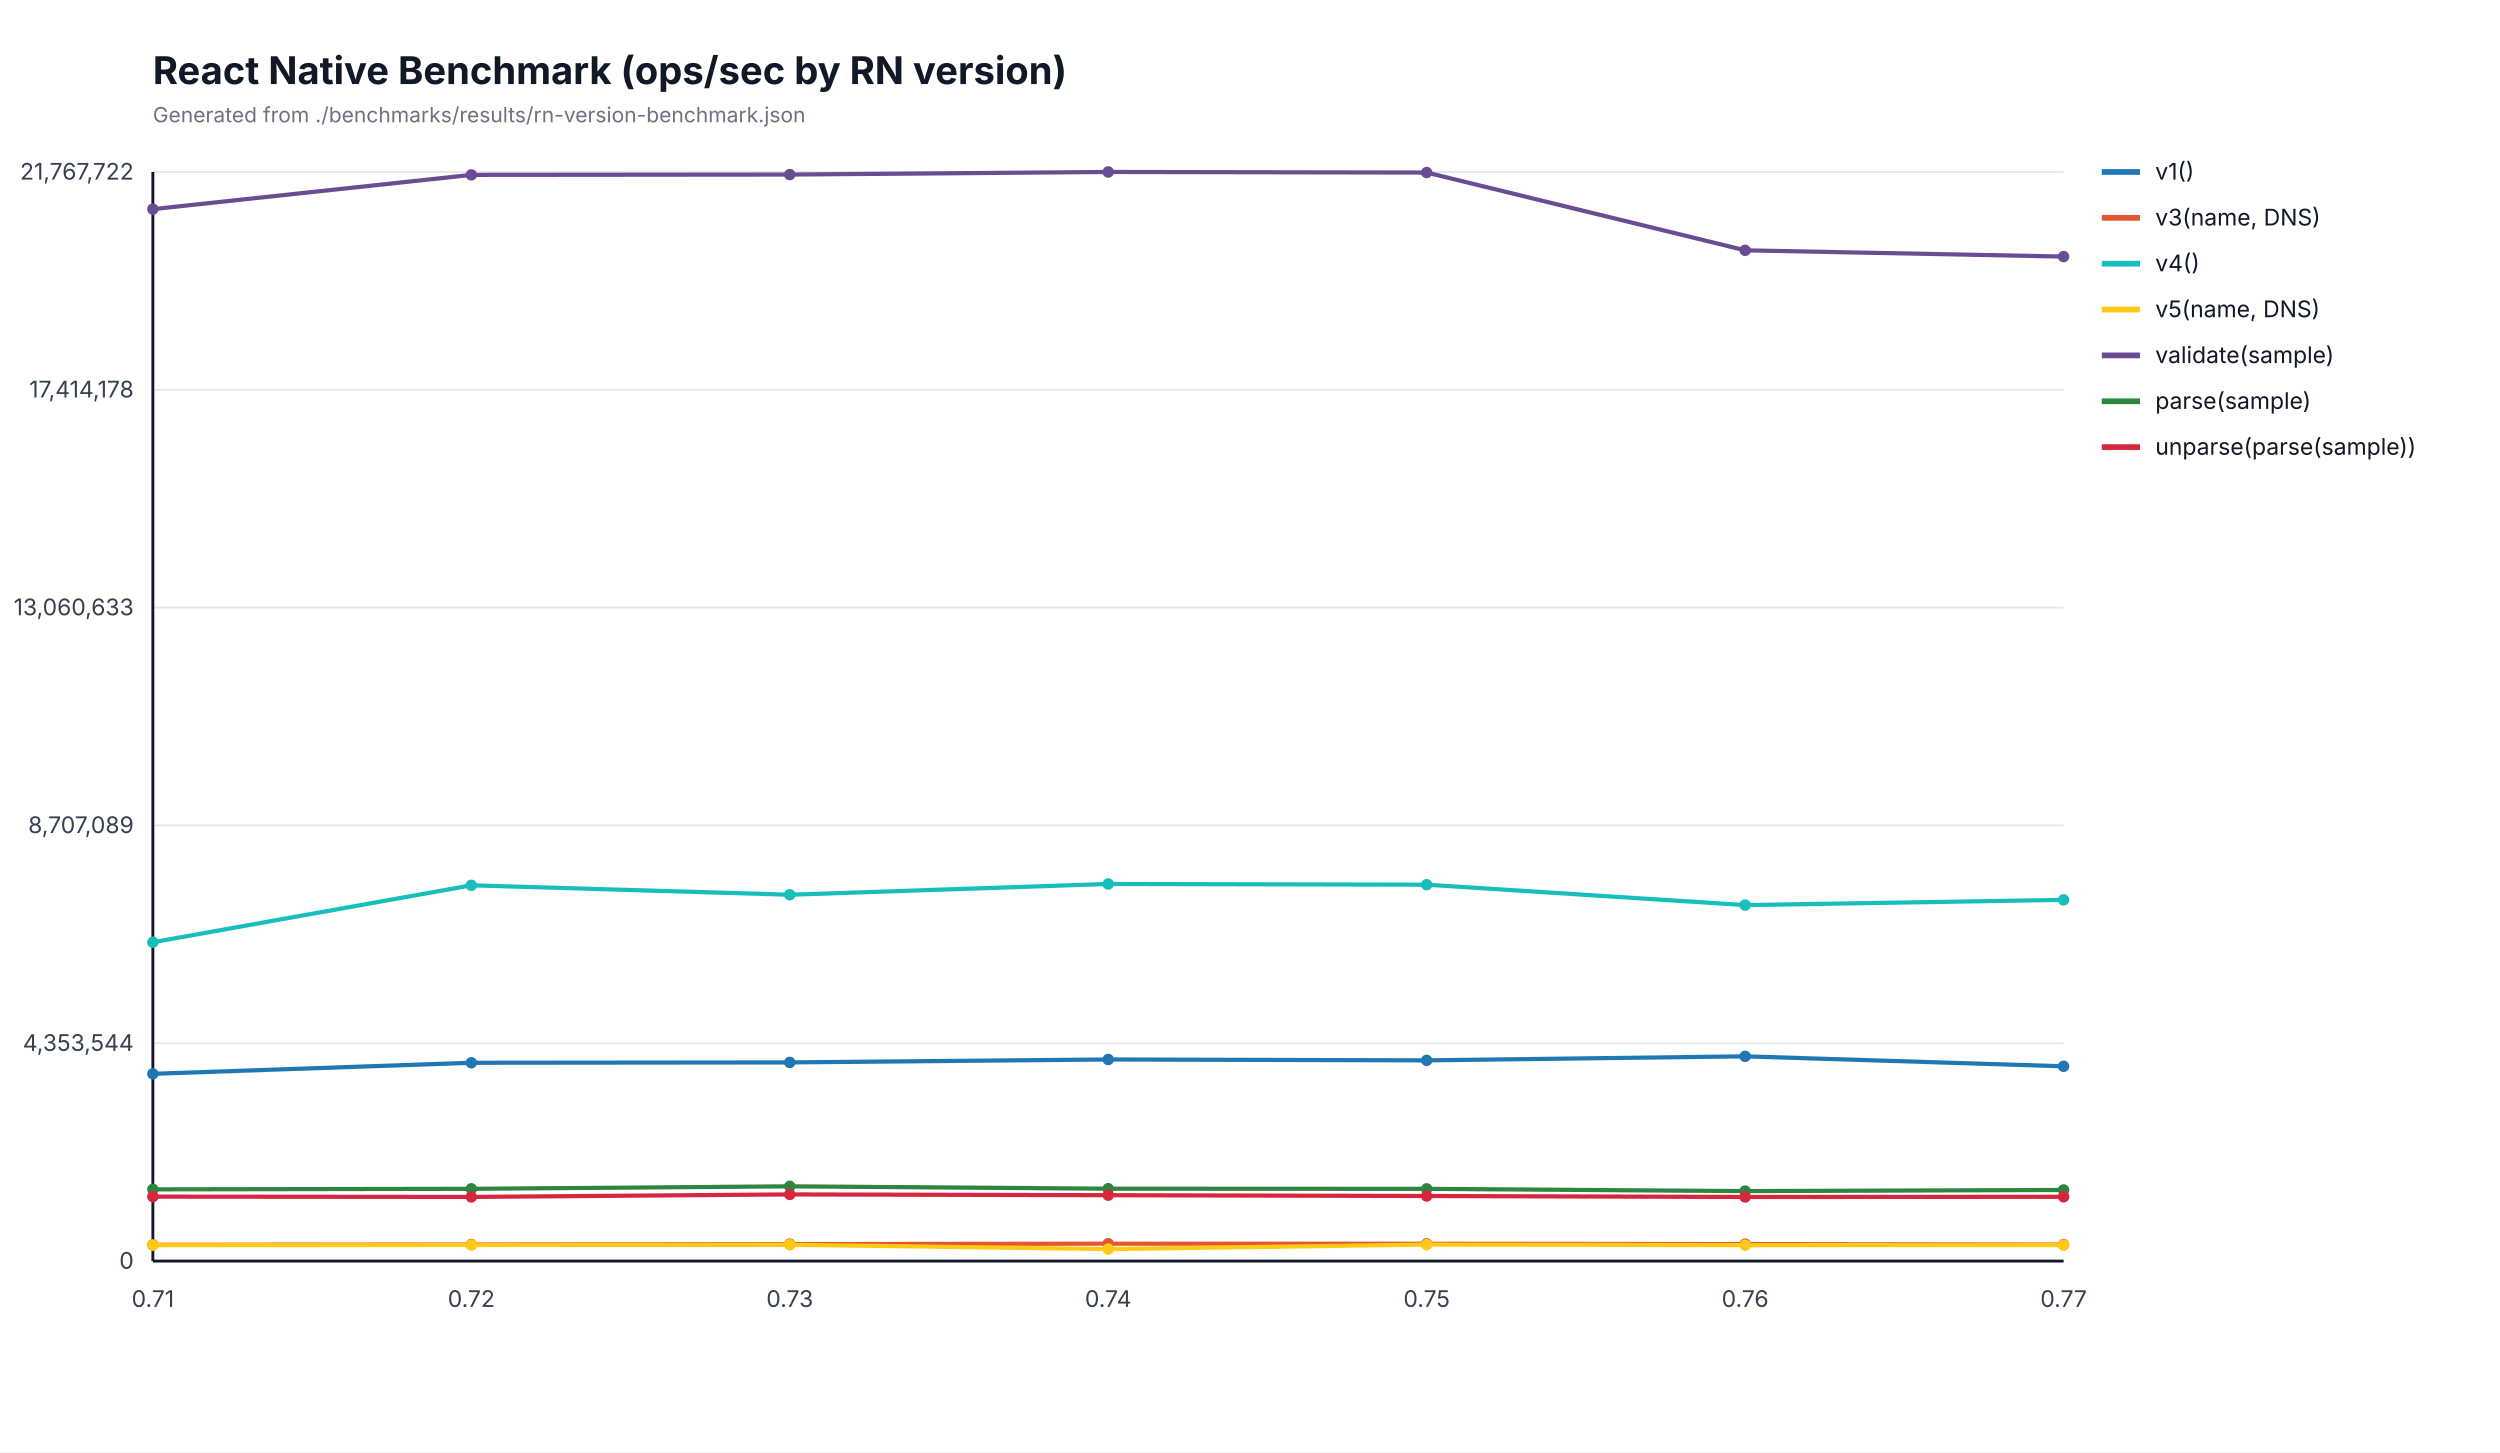
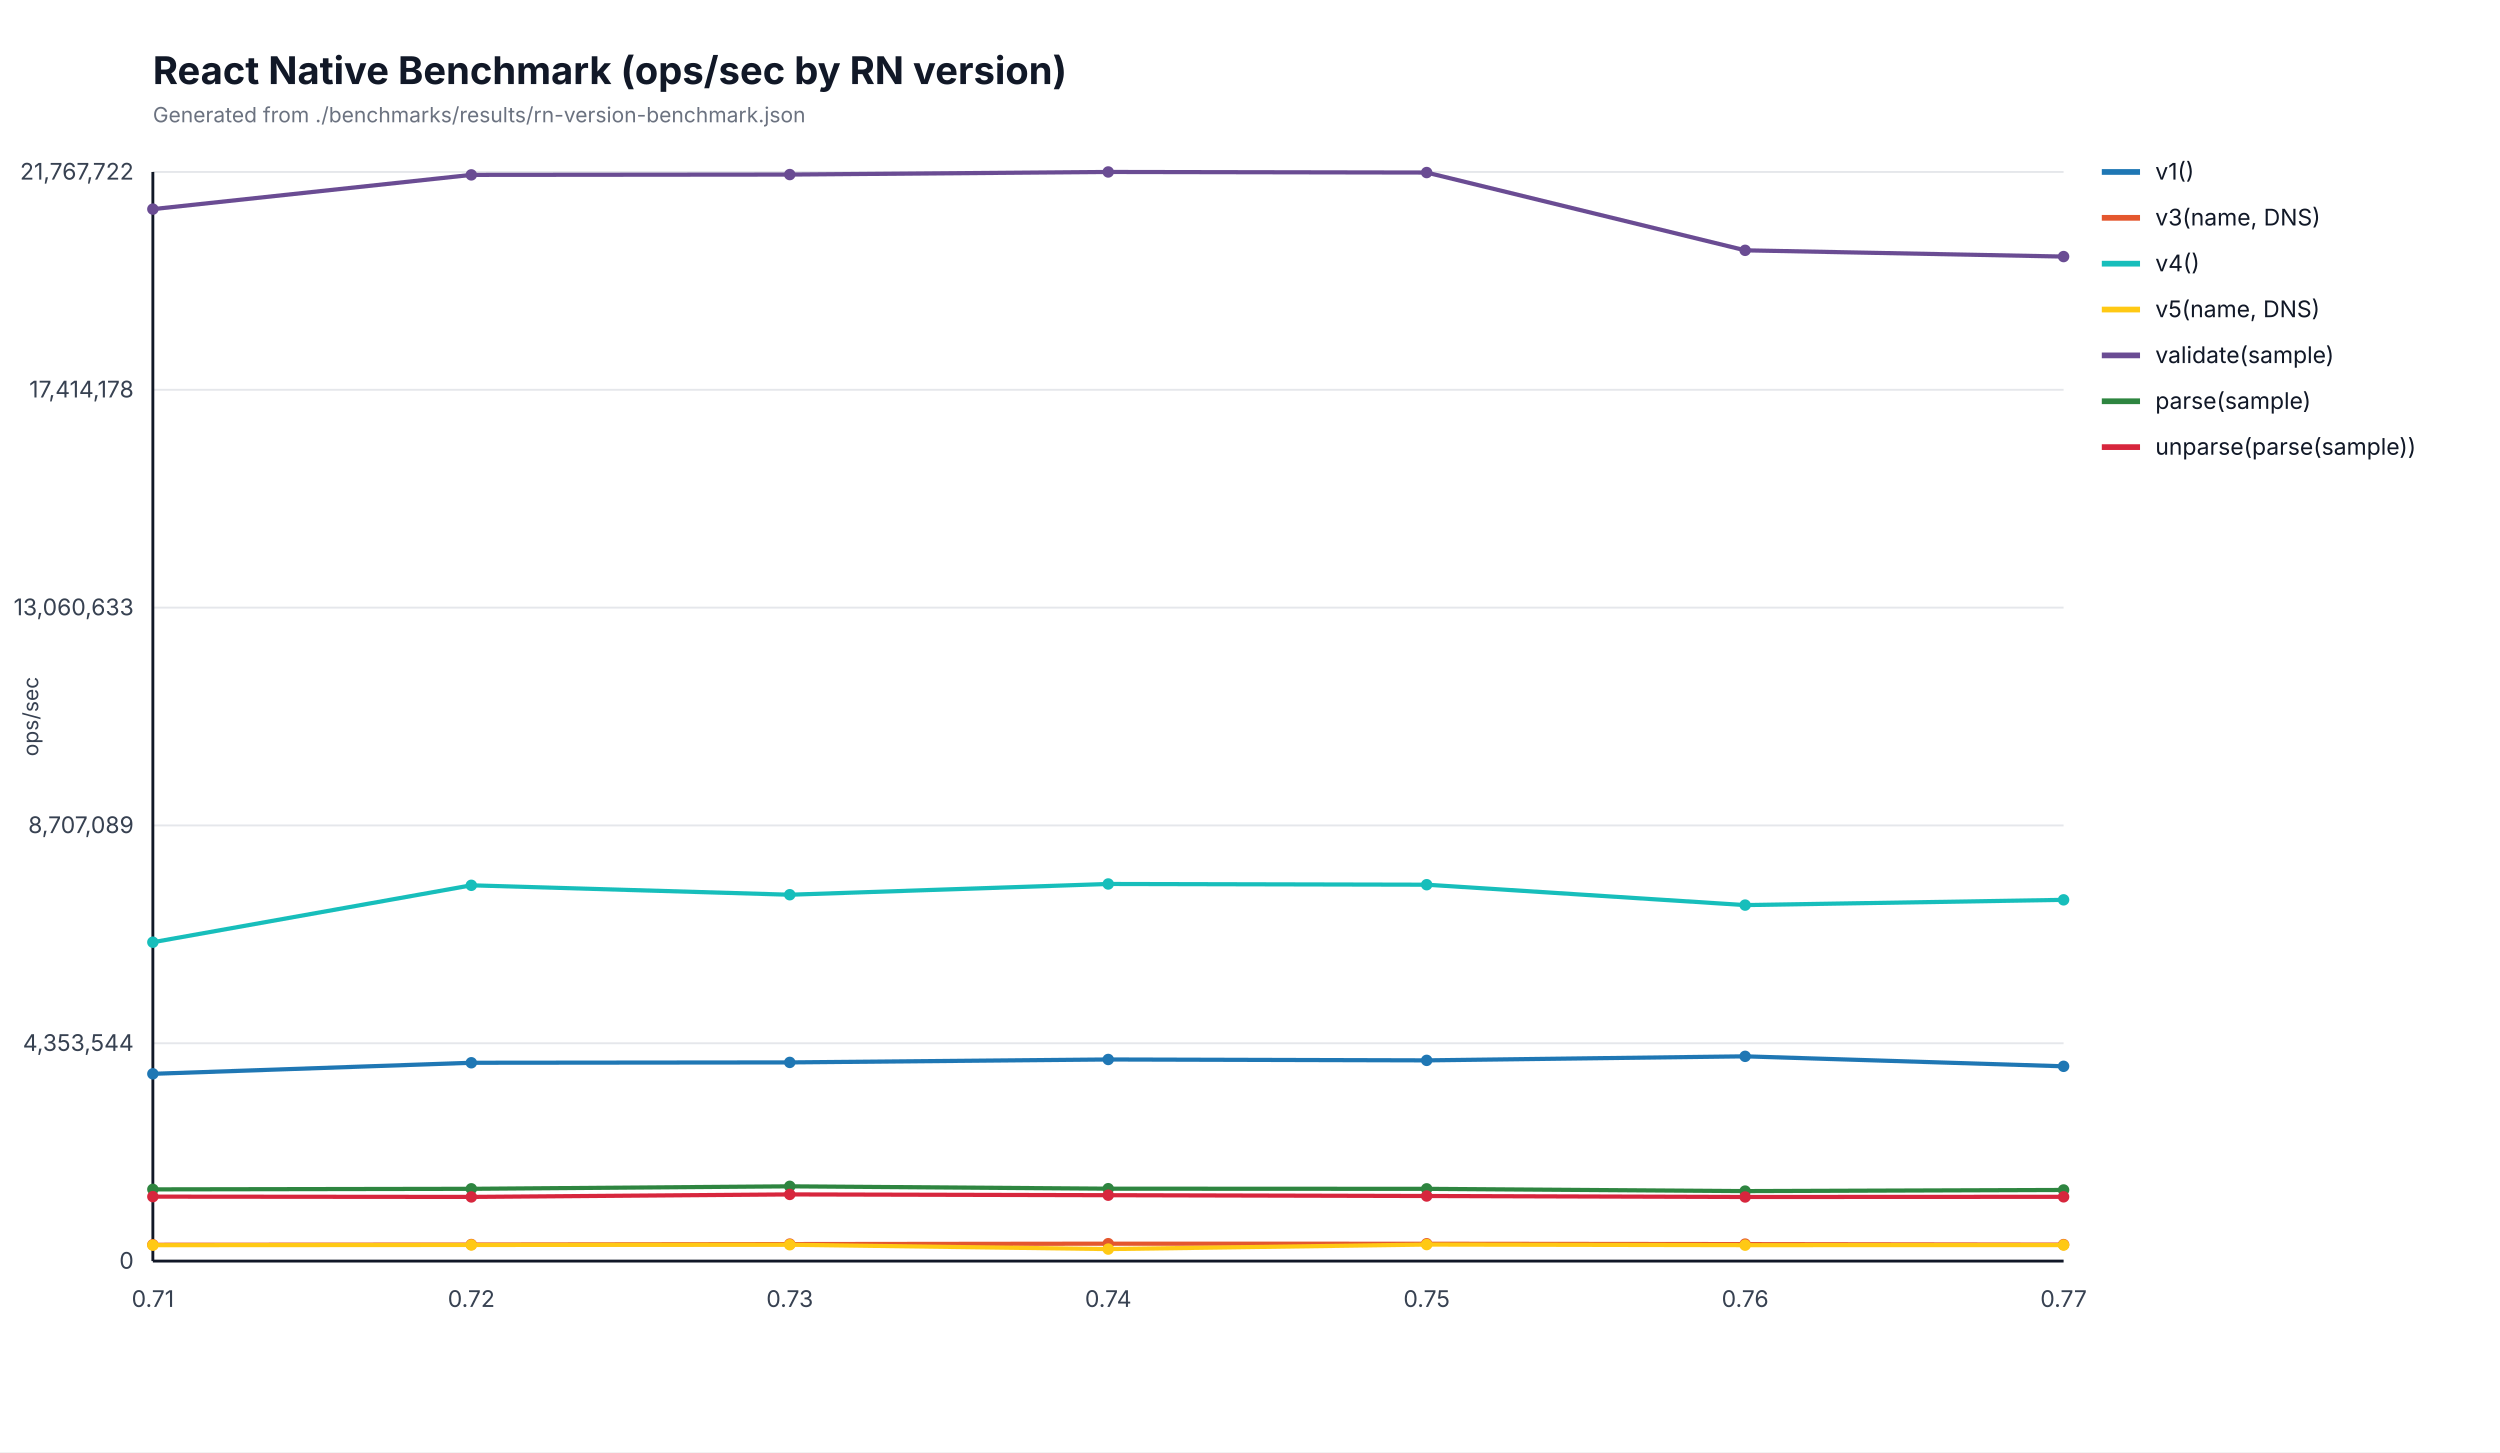
<svg xmlns="http://www.w3.org/2000/svg" width="1308.4" height="760" viewBox="0 0 1308.4 760" role="img" aria-label="React Native benchmark line chart">
  <style>
    .bg { fill: #ffffff; }
    .title { font: 700 20px -apple-system, BlinkMacSystemFont, 'Segoe UI', sans-serif; fill: #111827; }
    .axis { font: 12px -apple-system, BlinkMacSystemFont, 'Segoe UI', sans-serif; fill: #374151; }
    .label { font: 11px -apple-system, BlinkMacSystemFont, 'Segoe UI', sans-serif; fill: #374151; }
    .legend { font: 12px -apple-system, BlinkMacSystemFont, 'Segoe UI', sans-serif; fill: #111827; }
    .note { font: 11px -apple-system, BlinkMacSystemFont, 'Segoe UI', sans-serif; fill: #6b7280; }
    .grid { stroke: #e5e7eb; stroke-width: 1; }
  </style>
  <rect class="bg" width="100%" height="100%" />
  <text class="title" x="80" y="44">React Native Benchmark (ops/sec by RN version)</text>
  <text class="note" x="80" y="64">Generated from ./benchmarks/results/rn-version-benchmark.json</text>
+   <text class="label" text-anchor="middle" transform="translate(20,375) rotate(-90)">ops/sec</text>
  <line class="grid" x1="80" y1="90" x2="1080" y2="90" />
  <text class="axis" x="70" y="94" text-anchor="end">21,767,722</text>
  <line class="grid" x1="80" y1="204" x2="1080" y2="204" />
  <text class="axis" x="70" y="208" text-anchor="end">17,414,178</text>
  <line class="grid" x1="80" y1="318" x2="1080" y2="318" />
  <text class="axis" x="70" y="322" text-anchor="end">13,060,633</text>
  <line class="grid" x1="80" y1="432" x2="1080" y2="432" />
  <text class="axis" x="70" y="436" text-anchor="end">8,707,089</text>
  <line class="grid" x1="80" y1="546" x2="1080" y2="546" />
  <text class="axis" x="70" y="550" text-anchor="end">4,353,544</text>
  <line class="grid" x1="80" y1="660" x2="1080" y2="660" />
  <text class="axis" x="70" y="664" text-anchor="end">0</text>
  <line stroke="#111827" stroke-width="1.5" x1="80" y1="660" x2="1080" y2="660" />
  <line stroke="#111827" stroke-width="1.5" x1="80" y1="90" x2="80" y2="660" />
  <text class="axis" x="80" y="684" text-anchor="middle">0.71</text>
  <text class="axis" x="246.667" y="684" text-anchor="middle">0.72</text>
  <text class="axis" x="413.333" y="684" text-anchor="middle">0.73</text>
  <text class="axis" x="580" y="684" text-anchor="middle">0.74</text>
  <text class="axis" x="746.667" y="684" text-anchor="middle">0.75</text>
  <text class="axis" x="913.333" y="684" text-anchor="middle">0.76</text>
  <text class="axis" x="1080" y="684" text-anchor="middle">0.77</text>
  <polyline fill="none" stroke="#1f77b4" stroke-width="2.2" points="80,561.994 246.667,556.206 413.333,556.023 580,554.488 746.667,554.953 913.333,552.845 1080,558.068" />
  <circle cx="80" cy="561.994" r="3" fill="#1f77b4" />
  <circle cx="246.667" cy="556.206" r="3" fill="#1f77b4" />
  <circle cx="413.333" cy="556.023" r="3" fill="#1f77b4" />
  <circle cx="580" cy="554.488" r="3" fill="#1f77b4" />
  <circle cx="746.667" cy="554.953" r="3" fill="#1f77b4" />
  <circle cx="913.333" cy="552.845" r="3" fill="#1f77b4" />
  <circle cx="1080" cy="558.068" r="3" fill="#1f77b4" />
  <line x1="1100" y1="90" x2="1120" y2="90" stroke="#1f77b4" stroke-width="3" />
  <text class="legend" x="1128" y="94">v1()</text>
  <polyline fill="none" stroke="#e4572e" stroke-width="2.2" points="80,651.449 246.667,651.342 413.333,651.105 580,650.891 746.667,650.931 913.333,651.117 1080,651.375" />
  <circle cx="80" cy="651.449" r="3" fill="#e4572e" />
  <circle cx="246.667" cy="651.342" r="3" fill="#e4572e" />
  <circle cx="413.333" cy="651.105" r="3" fill="#e4572e" />
  <circle cx="580" cy="650.891" r="3" fill="#e4572e" />
  <circle cx="746.667" cy="650.931" r="3" fill="#e4572e" />
  <circle cx="913.333" cy="651.117" r="3" fill="#e4572e" />
  <circle cx="1080" cy="651.375" r="3" fill="#e4572e" />
  <line x1="1100" y1="114" x2="1120" y2="114" stroke="#e4572e" stroke-width="3" />
  <text class="legend" x="1128" y="118">v3(name, DNS)</text>
  <polyline fill="none" stroke="#17bebb" stroke-width="2.2" points="80,493.119 246.667,463.335 413.333,468.266 580,462.636 746.667,463.019 913.333,473.691 1080,470.944" />
  <circle cx="80" cy="493.119" r="3" fill="#17bebb" />
  <circle cx="246.667" cy="463.335" r="3" fill="#17bebb" />
  <circle cx="413.333" cy="468.266" r="3" fill="#17bebb" />
  <circle cx="580" cy="462.636" r="3" fill="#17bebb" />
  <circle cx="746.667" cy="463.019" r="3" fill="#17bebb" />
  <circle cx="913.333" cy="473.691" r="3" fill="#17bebb" />
  <circle cx="1080" cy="470.944" r="3" fill="#17bebb" />
  <line x1="1100" y1="138" x2="1120" y2="138" stroke="#17bebb" stroke-width="3" />
  <text class="legend" x="1128" y="142">v4()</text>
  <polyline fill="none" stroke="#ffc914" stroke-width="2.2" points="80,651.675 246.667,651.564 413.333,651.441 580,653.721 746.667,651.353 913.333,651.66 1080,651.619" />
  <circle cx="80" cy="651.675" r="3" fill="#ffc914" />
  <circle cx="246.667" cy="651.564" r="3" fill="#ffc914" />
  <circle cx="413.333" cy="651.441" r="3" fill="#ffc914" />
  <circle cx="580" cy="653.721" r="3" fill="#ffc914" />
  <circle cx="746.667" cy="651.353" r="3" fill="#ffc914" />
  <circle cx="913.333" cy="651.66" r="3" fill="#ffc914" />
  <circle cx="1080" cy="651.619" r="3" fill="#ffc914" />
  <line x1="1100" y1="162" x2="1120" y2="162" stroke="#ffc914" stroke-width="3" />
  <text class="legend" x="1128" y="166">v5(name, DNS)</text>
  <polyline fill="none" stroke="#6a4c93" stroke-width="2.2" points="80,109.445 246.667,91.526 413.333,91.362 580,90 746.667,90.305 913.333,131.012 1080,134.278" />
  <circle cx="80" cy="109.445" r="3" fill="#6a4c93" />
  <circle cx="246.667" cy="91.526" r="3" fill="#6a4c93" />
  <circle cx="413.333" cy="91.362" r="3" fill="#6a4c93" />
  <circle cx="580" cy="90" r="3" fill="#6a4c93" />
  <circle cx="746.667" cy="90.305" r="3" fill="#6a4c93" />
  <circle cx="913.333" cy="131.012" r="3" fill="#6a4c93" />
  <circle cx="1080" cy="134.278" r="3" fill="#6a4c93" />
  <line x1="1100" y1="186" x2="1120" y2="186" stroke="#6a4c93" stroke-width="3" />
  <text class="legend" x="1128" y="190">validate(sample)</text>
  <polyline fill="none" stroke="#2e8540" stroke-width="2.2" points="80,622.468 246.667,622.178 413.333,620.874 580,622.11 746.667,622.196 913.333,623.374 1080,622.782" />
  <circle cx="80" cy="622.468" r="3" fill="#2e8540" />
  <circle cx="246.667" cy="622.178" r="3" fill="#2e8540" />
  <circle cx="413.333" cy="620.874" r="3" fill="#2e8540" />
  <circle cx="580" cy="622.11" r="3" fill="#2e8540" />
  <circle cx="746.667" cy="622.196" r="3" fill="#2e8540" />
  <circle cx="913.333" cy="623.374" r="3" fill="#2e8540" />
  <circle cx="1080" cy="622.782" r="3" fill="#2e8540" />
  <line x1="1100" y1="210" x2="1120" y2="210" stroke="#2e8540" stroke-width="3" />
  <text class="legend" x="1128" y="214">parse(sample)</text>
  <polyline fill="none" stroke="#d7263d" stroke-width="2.2" points="80,626.269 246.667,626.424 413.333,625.111 580,625.517 746.667,625.939 913.333,626.451 1080,626.369" />
  <circle cx="80" cy="626.269" r="3" fill="#d7263d" />
  <circle cx="246.667" cy="626.424" r="3" fill="#d7263d" />
  <circle cx="413.333" cy="625.111" r="3" fill="#d7263d" />
  <circle cx="580" cy="625.517" r="3" fill="#d7263d" />
  <circle cx="746.667" cy="625.939" r="3" fill="#d7263d" />
  <circle cx="913.333" cy="626.451" r="3" fill="#d7263d" />
  <circle cx="1080" cy="626.369" r="3" fill="#d7263d" />
  <line x1="1100" y1="234" x2="1120" y2="234" stroke="#d7263d" stroke-width="3" />
  <text class="legend" x="1128" y="238">unparse(parse(sample))</text>
</svg>
